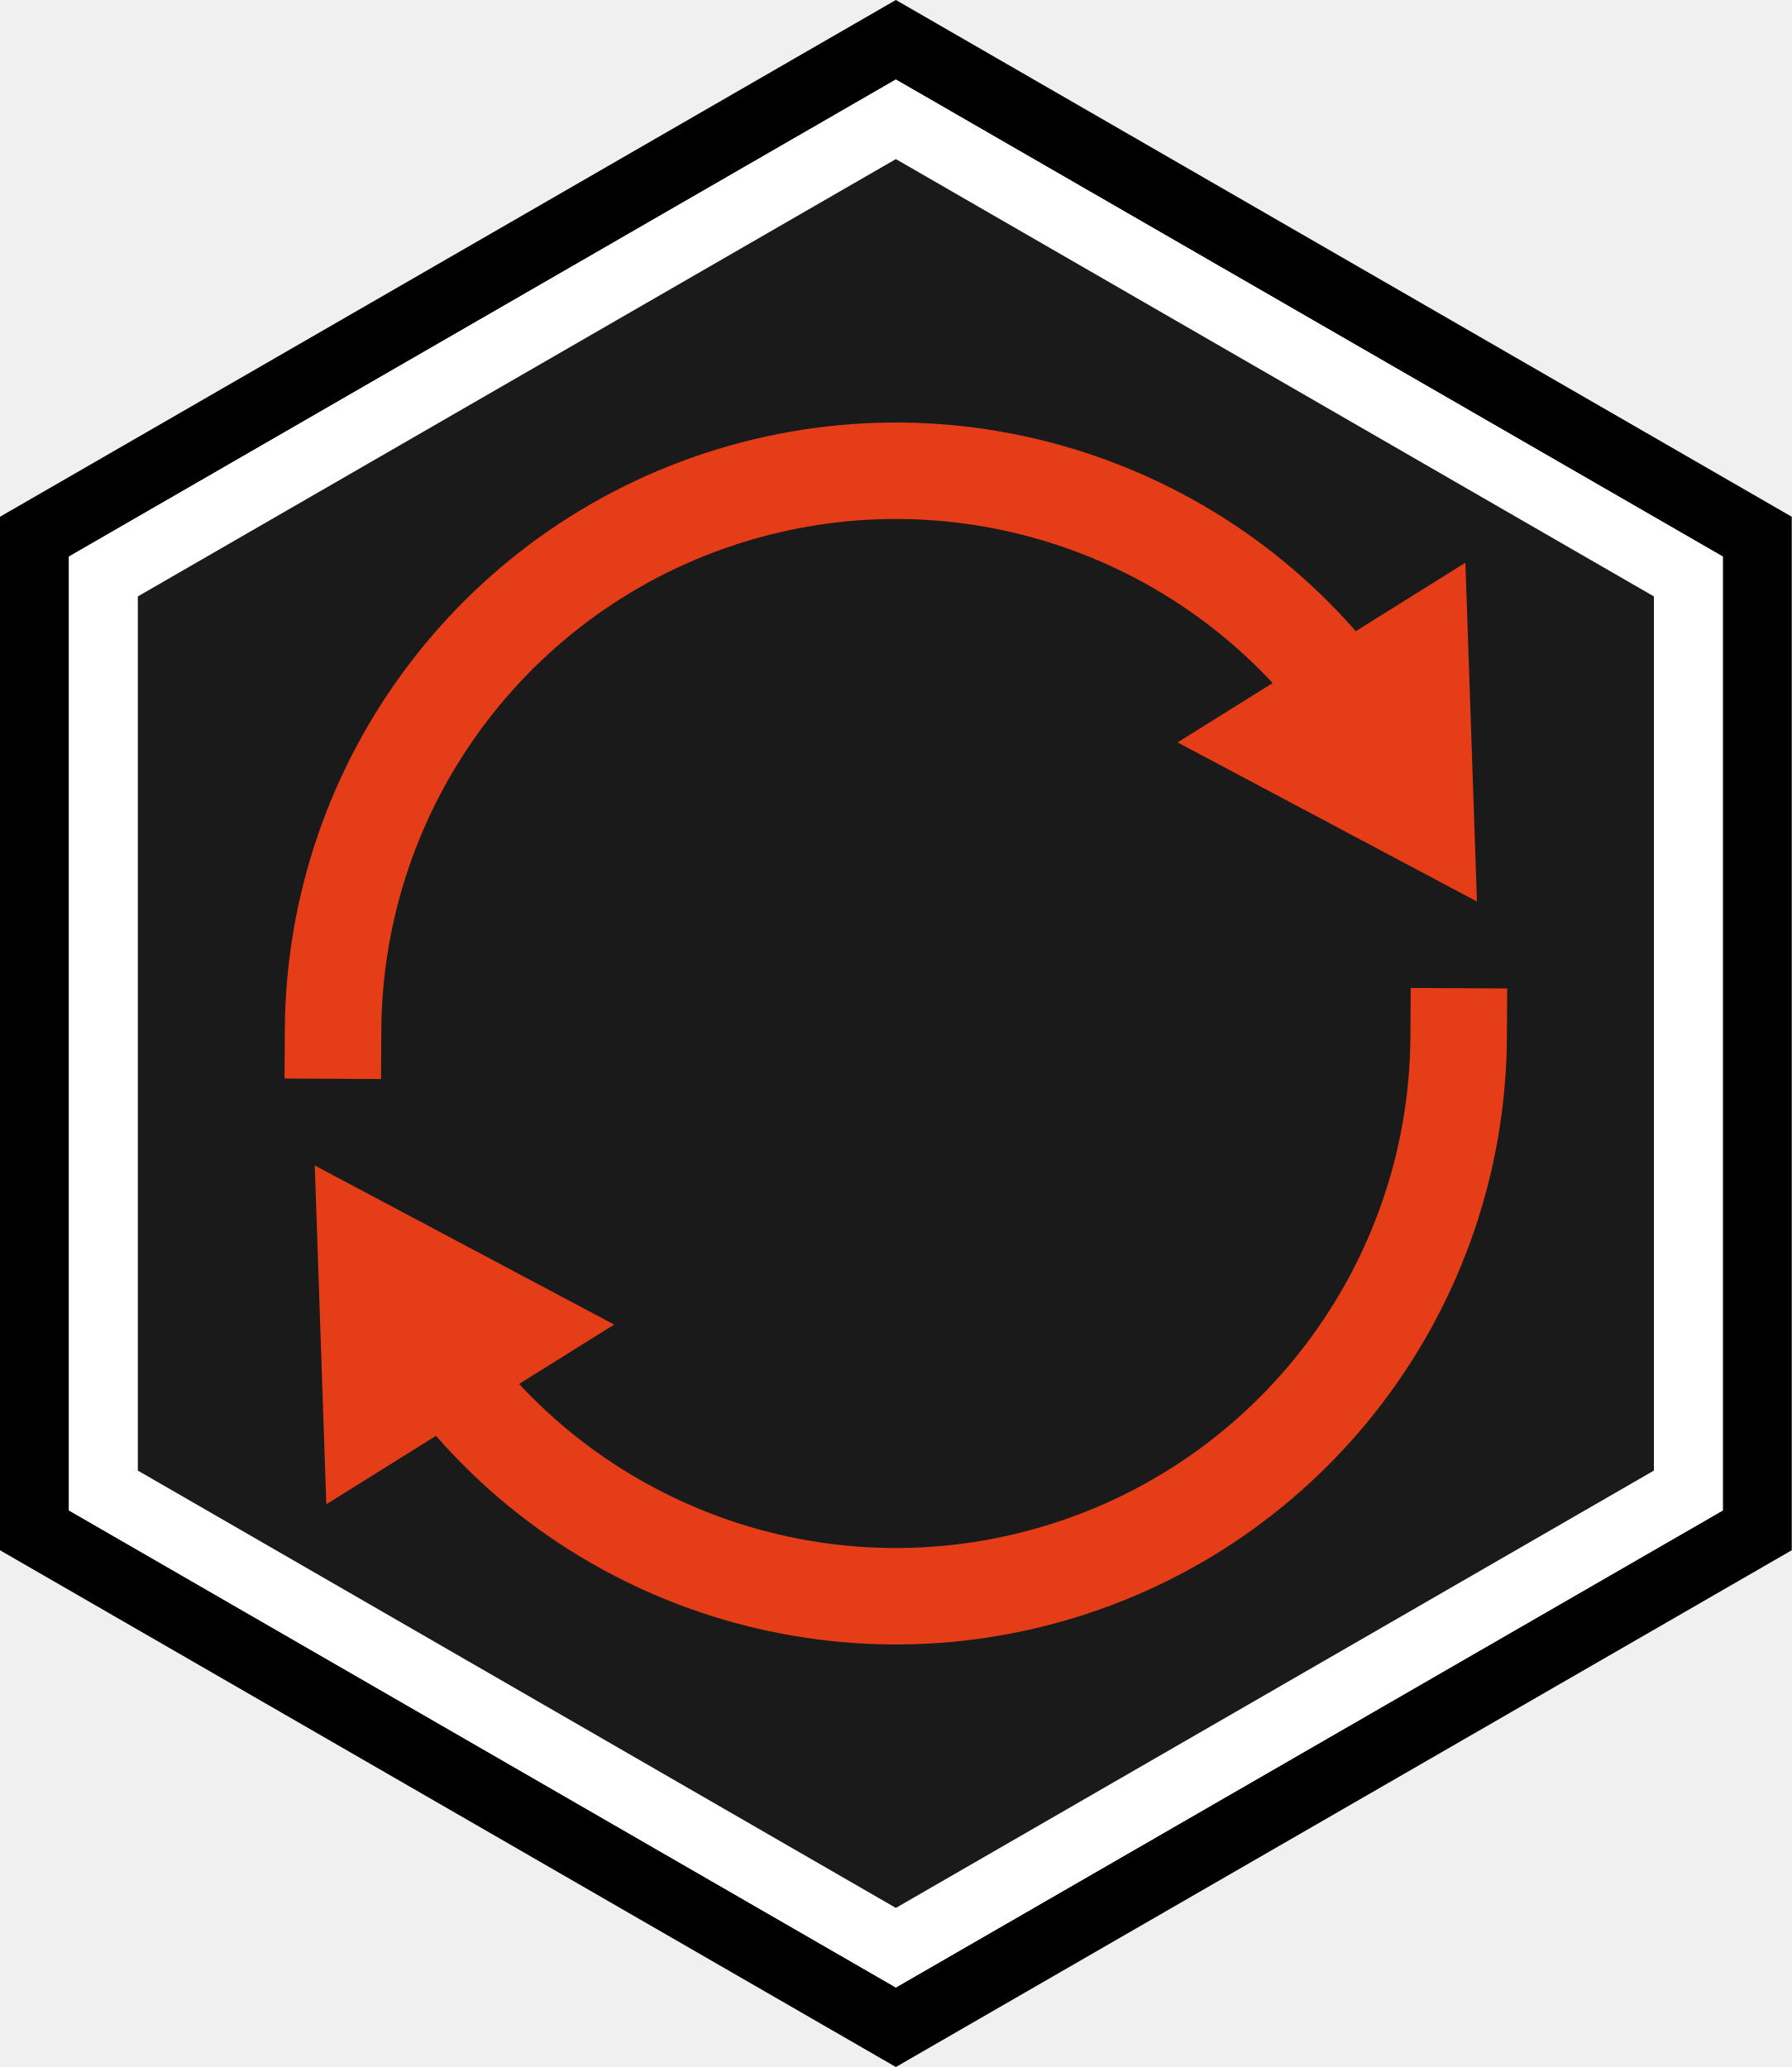
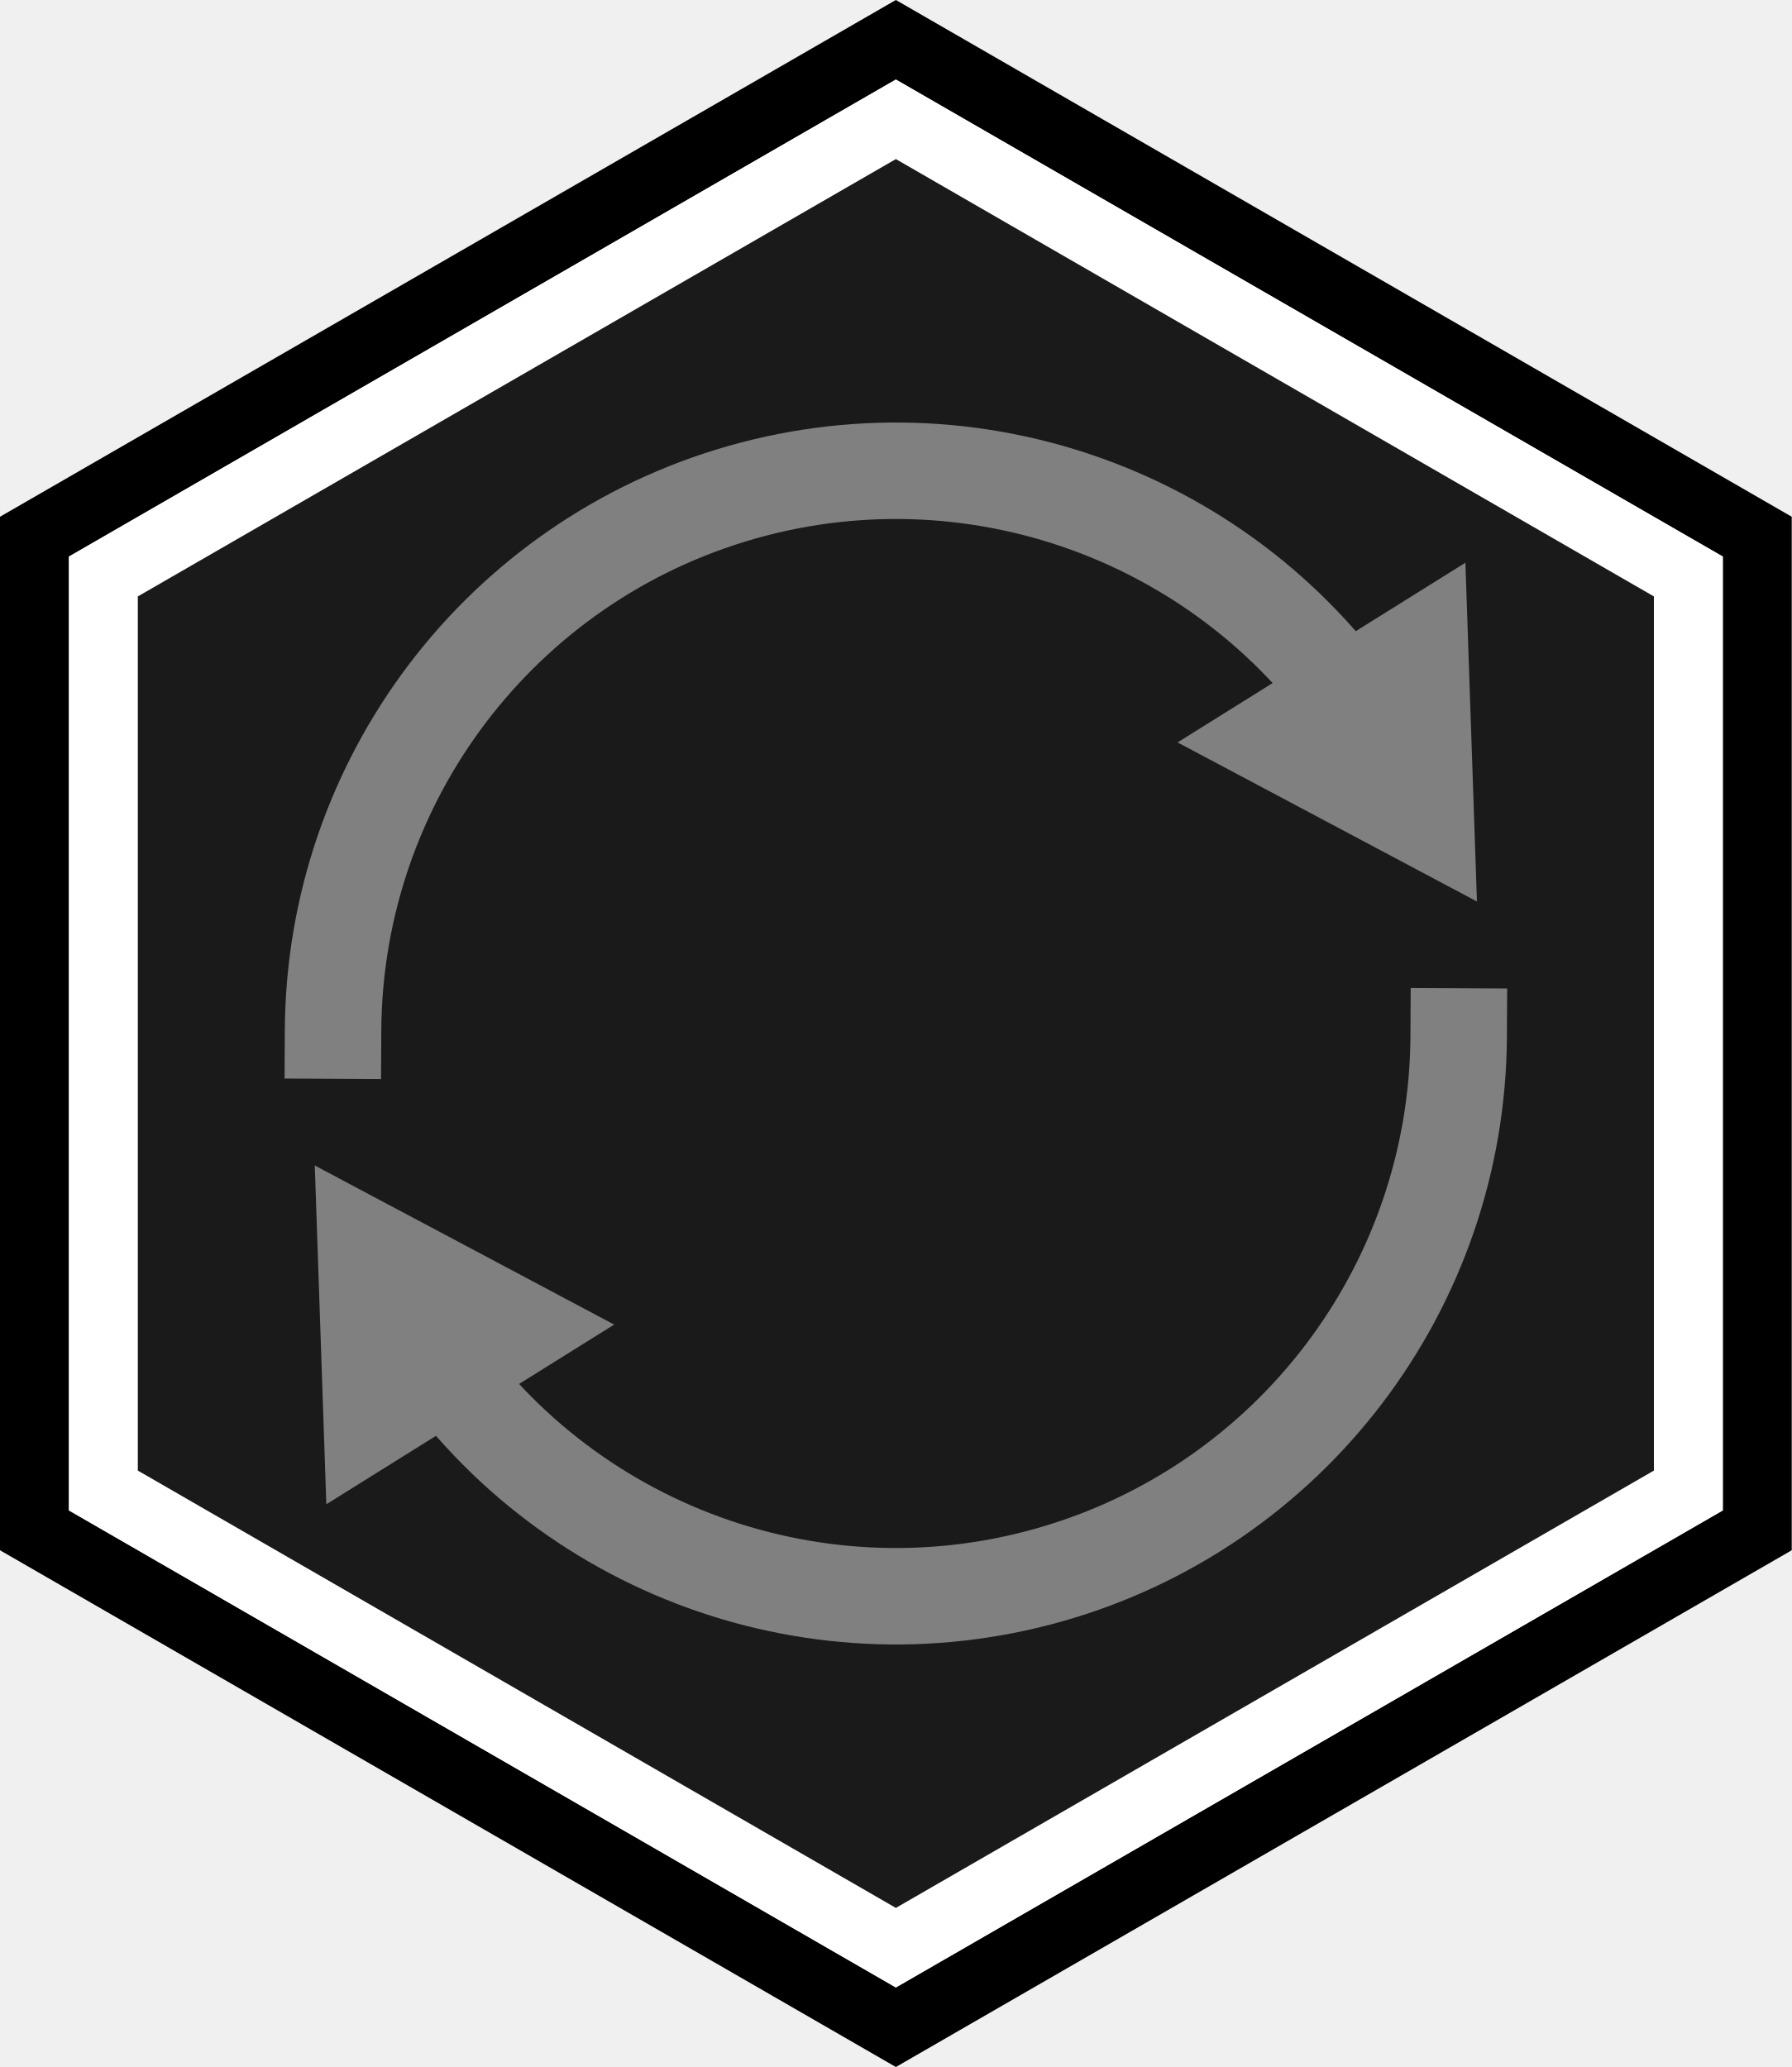
<svg xmlns="http://www.w3.org/2000/svg" xml:space="preserve" width="130" height="150" viewBox="0 0 130 150">
  <defs>
    <marker id="burst_auto__a" markerHeight="4" markerUnits="userSpaceOnUse" markerWidth="4" orient="auto" preserveAspectRatio="xMidYMid" refX="0" refY="0" style="overflow:visible" viewBox="0 0 1 1">
      <path d="M2.885 0-1.44 2.5v-5z" style="fill:context-stroke;fill-rule:evenodd;stroke:context-stroke;stroke-width:.5pt" />
    </marker>
    <marker id="burst_auto__b" markerHeight="4" markerUnits="userSpaceOnUse" markerWidth="4" orient="auto" preserveAspectRatio="xMidYMid" refX="0" refY="0" style="overflow:visible" viewBox="0 0 1 1">
      <path d="M2.885 0-1.44 2.5v-5z" style="fill:context-stroke;fill-rule:evenodd;stroke:context-stroke;stroke-width:.5pt" />
    </marker>
  </defs>
  <path fill="none" stroke="#ff3b57" d="M61.8 53.78 31 71.56.2 53.78V18.22L31 .44l30.8 17.78z" style="display:inline;mix-blend-mode:normal;fill:none;fill-opacity:1;stroke:#000;stroke-width:2.465;stroke-dasharray:none;stroke-dashoffset:0;stroke-opacity:1" transform="matrix(2.029196,0,0,2.027961,2.09495,1.993413)" />
  <path d="M7.5 41.838v66.324l57.5 33.18 57.5-33.18V41.838L65 8.658z" style="display:inline;mix-blend-mode:normal;fill:#1a1a1a;stroke:#fff;stroke-width:5;stroke-dasharray:none;stroke-opacity:1" />
-   <path fill="none" d="M105.835 75.214a40.835 40.835 0 0 1-29.69 39.07 40.835 40.835 0 0 1-45.783-17.657" style="fill:#f0f;fill-opacity:0;stroke:#e63d19;stroke-width:7;stroke-linecap:square;stroke-linejoin:miter;stroke-dasharray:none;stroke-dashoffset:0;stroke-opacity:1;marker-end:url(#burst_auto__a)" />
-   <path fill="none" d="M-24.165-74.786a40.835 40.835 0 0 1-29.69 39.07 40.835 40.835 0 0 1-45.783-17.657" style="fill:#f0f;fill-opacity:0;stroke:#e63d19;stroke-width:7;stroke-linecap:square;stroke-linejoin:miter;stroke-dasharray:none;stroke-dashoffset:0;stroke-opacity:1;marker-end:url(#burst_auto__b)" transform="scale(-1)" />
+   <path d="M105.835 75.214a40.835 40.835 0 0 1-29.69 39.07 40.835 40.835 0 0 1-45.783-17.657" style="fill:none;fill-opacity:0;stroke:gray;stroke-width:7;stroke-linecap:square;stroke-linejoin:miter;stroke-dasharray:none;stroke-dashoffset:0;stroke-opacity:1;marker-end:url(#burst_auto__a)" />
+   <path d="M-24.165-74.786a40.835 40.835 0 0 1-29.69 39.07 40.835 40.835 0 0 1-45.783-17.657" style="fill:none;fill-opacity:0;stroke:gray;stroke-width:7;stroke-linecap:square;stroke-linejoin:miter;stroke-dasharray:none;stroke-dashoffset:0;stroke-opacity:1;marker-end:url(#burst_auto__b)" transform="scale(-1)" />
</svg>
